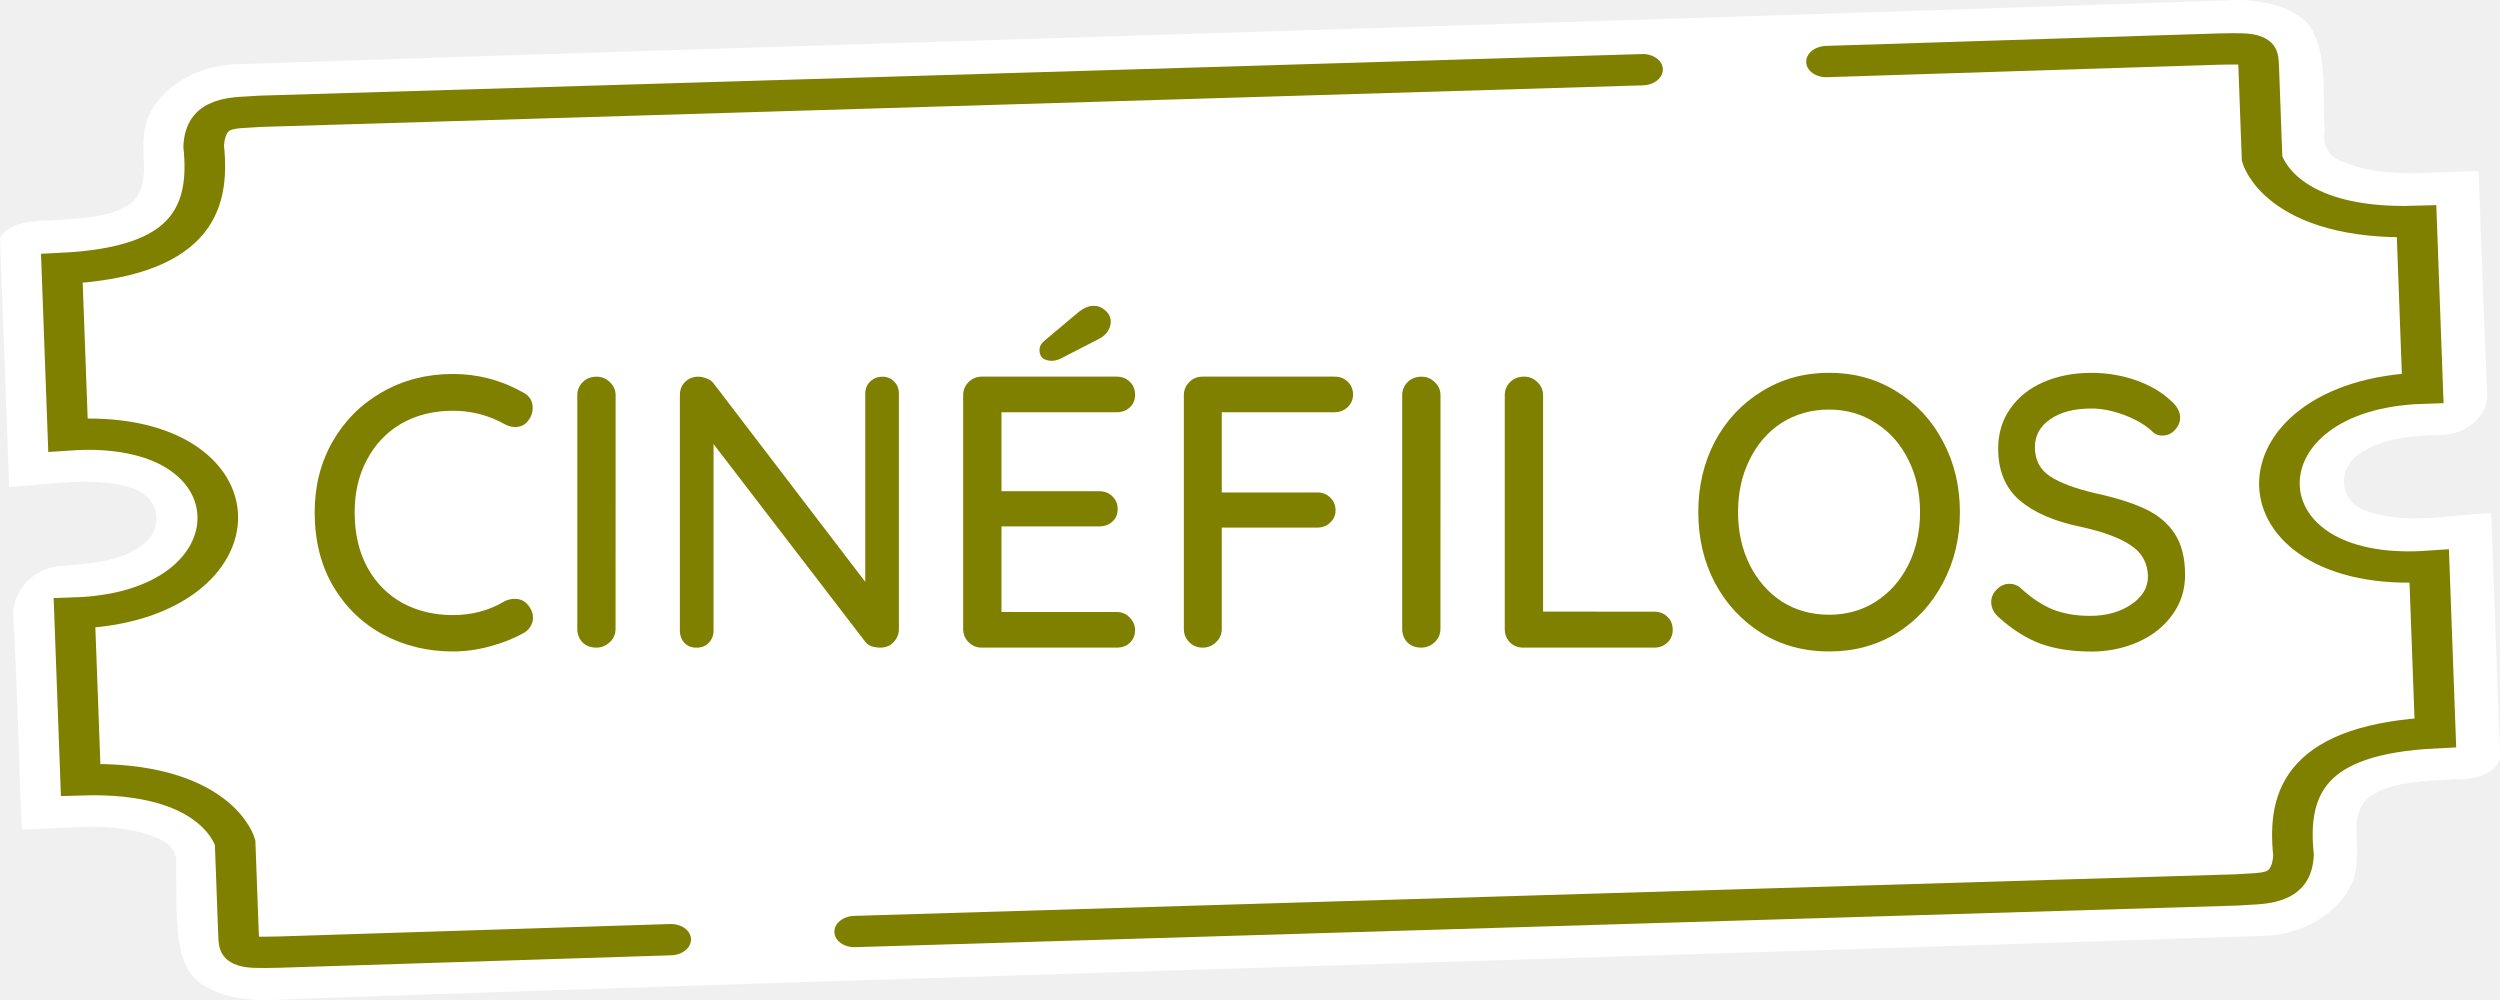
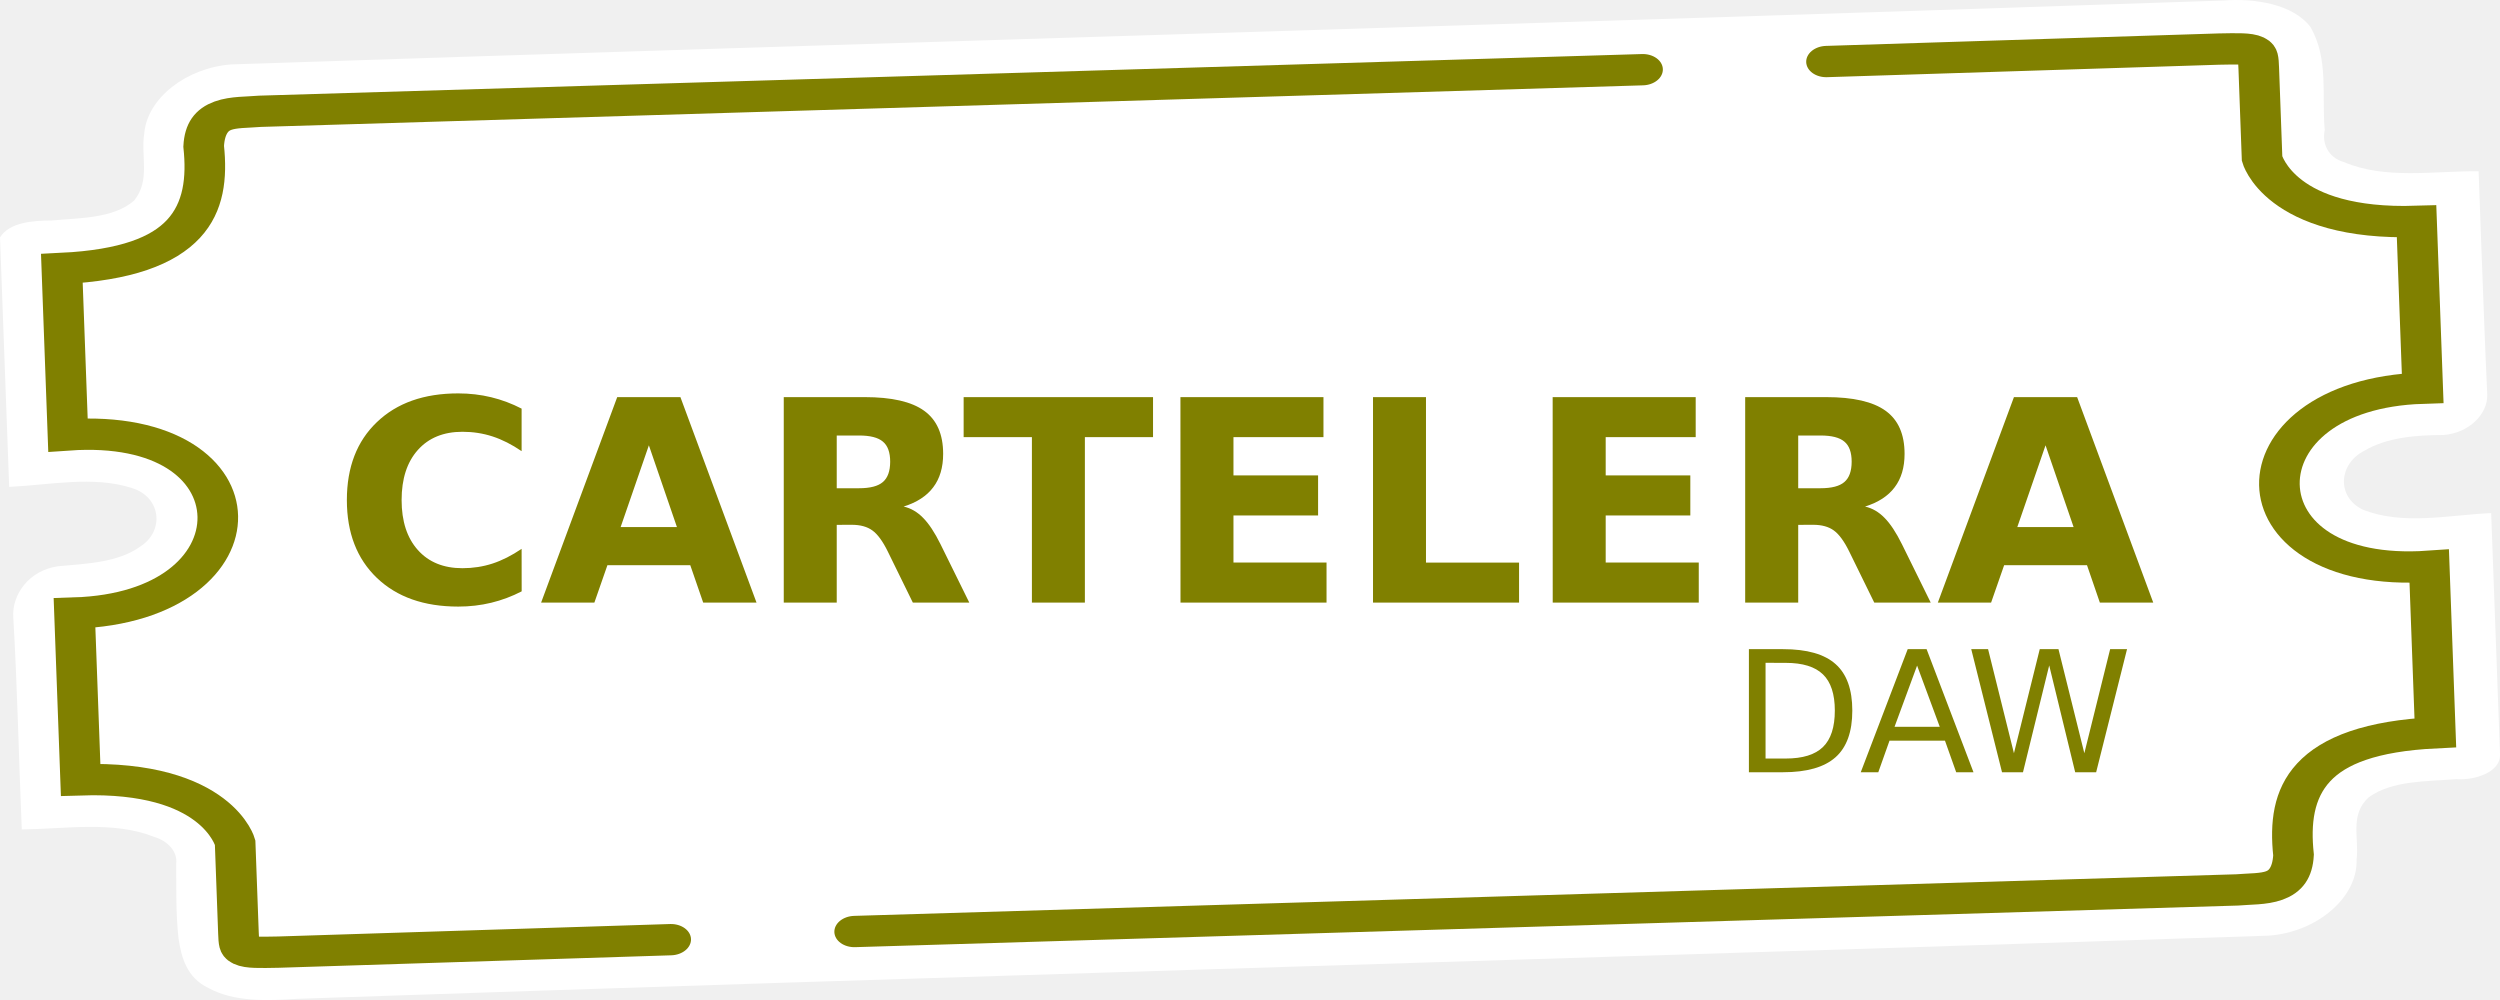
<svg xmlns="http://www.w3.org/2000/svg" width="42.333mm" height="16.933mm" viewBox="0 0 42.333 16.933" version="1.1" id="svg5" xml:space="preserve">
  <defs id="defs2" />
  <g id="layer1" transform="translate(-18.2265,-20.96755)">
    <g id="g1369" transform="matrix(0.2810328,-0.00959845,0.00873944,0.2558819,12.00989,-1.541859)">
      <g id="g1361" transform="matrix(1.011632,0.00265115,0.00219786,0.9410382,-0.4201619,5.178243)">
        <path id="path1359" style="fill:#ffffff;stroke:none;stroke-width:2.862;stroke-linecap:round;stroke-dasharray:none" d="m 151.604,93.691 c -39.539,0.12 -79.078,-0.027 -118.617,0.044 -2.699,0.137 -5.08,2.191 -5.334,4.648 -0.269,1.557 0.279,3.318 -0.751,4.701 -1.27,1.222 -3.283,1.093 -4.948,1.215 -1.125,-0.037 -2.524,0.033 -3.109,1.074 0,5.849 0,11.697 0,17.546 2.421,-0.05 5.041,-0.607 7.305,0.355 1.733,0.715 1.825,3.093 0.383,4.11 -1.353,1.092 -3.248,1.098 -4.945,1.216 -1.776,0.225 -2.808,1.919 -2.785,3.44 0.093,4.985 0.019,9.979 0.043,14.968 2.62,0.064 5.466,-0.411 7.859,0.818 0.831,0.33 1.367,1.105 1.252,1.939 -0.043,1.747 -0.136,3.506 -0.024,5.255 0.123,1.3 0.393,2.771 1.683,3.55 1.487,1.036 3.443,1.026 5.223,0.951 39.141,-0.116 78.282,0.028 117.423,-0.039 2.898,-0.124 5.408,-2.504 5.407,-5.149 0.211,-1.45 -0.336,-3.176 0.871,-4.357 1.441,-1.132 3.462,-0.961 5.216,-1.07 1.132,0.142 2.626,-0.39 2.676,-1.576 0,-5.678 0,-11.357 0,-17.035 -2.537,0.042 -5.302,0.684 -7.638,-0.534 -1.538,-0.961 -1.33,-3.274 0.233,-4.13 1.37,-0.891 3.126,-0.983 4.746,-0.927 1.523,-0.085 2.673,-1.376 2.685,-2.726 -0.031,-3.321 -0.02,-6.648 -0.028,-9.973 4.9e-4,-1.917 10e-4,-3.834 0.002,-5.751 -2.664,-0.124 -5.577,0.383 -7.982,-0.94 -0.979,-0.364 -1.278,-1.426 -1.081,-2.292 -0.113,-2.42 0.407,-4.971 -0.623,-7.275 -0.984,-1.639 -3.23,-2.158 -5.14,-2.055 z" />
      </g>
      <g id="g1367" transform="matrix(-1.011632,-0.00265115,0.00200023,0.856419,186.8509,19.16976)" style="stroke:#808000;stroke-width:2.417;stroke-dasharray:none">
        <path style="fill:none;stroke:#808000;stroke-width:2.417;stroke-linecap:round;stroke-dasharray:none" d="M 57.207,90.922 H 33.837 c -2.302,0.036 -2.329,0.037 -2.329,1.589 v 6.971 c 0,0 -0.915,5.227 -9.053,5.227 v 12.887 c 11.46,0 11.832,14.347 0,13.763 v 12.865 c 7.662,0.171 8.967,4.157 8.703,9.084 0.199,2.853 1.888,2.456 3.444,2.561 l 82.317,-0.179" id="path1363" />
        <path style="fill:none;stroke:#808000;stroke-width:2.417;stroke-linecap:round;stroke-dasharray:none" d="m 127.879,155.868 h 23.37 c 2.302,-0.036 2.329,-0.037 2.329,-1.589 v -6.971 c 0,0 0.915,-5.227 9.053,-5.227 v -12.887 c -11.46,0 -11.832,-14.347 0,-13.763 v -12.865 c -7.662,-0.171 -8.967,-4.157 -8.703,-9.084 -0.199,-2.853 -1.888,-2.456 -3.444,-2.561 l -82.317,0.179" id="path1365" />
      </g>
    </g>
-     <g aria-label="CINÉFILOS" id="text1373" style="font-style:italic;font-size:6.554px;-inkscape-font-specification:'sans-serif Italic';fill:#808000;stroke-width:3.097;stroke-linecap:round">
-       <path d="m 27.09,27.615 q 0.157,0.085 0.157,0.262 0,0.118 -0.079,0.216 -0.079,0.105 -0.216,0.105 -0.092,0 -0.177,-0.046 -0.406,-0.229 -0.878,-0.229 -0.492,0 -0.872,0.216 -0.374,0.216 -0.583,0.61 -0.21,0.387 -0.21,0.891 0,0.544 0.216,0.937 0.216,0.393 0.596,0.603 0.38,0.203 0.852,0.203 0.485,0 0.878,-0.236 0.079,-0.039 0.17,-0.039 0.144,0 0.229,0.111 0.079,0.098 0.079,0.21 0,0.079 -0.046,0.151 -0.039,0.066 -0.111,0.105 -0.256,0.144 -0.577,0.229 -0.315,0.085 -0.623,0.085 -0.636,0 -1.173,-0.282 -0.531,-0.282 -0.852,-0.819 -0.315,-0.537 -0.315,-1.258 0,-0.662 0.302,-1.193 0.308,-0.537 0.839,-0.839 0.537,-0.308 1.199,-0.308 0.636,0 1.193,0.315 z" style="font-style:normal;font-family:'Quicksand Medium';-inkscape-font-specification:'Quicksand Medium, '" id="path795" />
-       <path d="m 28.65,31.613 q 0,0.138 -0.098,0.229 -0.098,0.092 -0.229,0.092 -0.144,0 -0.236,-0.092 -0.085,-0.092 -0.085,-0.229 v -3.952 q 0,-0.131 0.092,-0.223 0.092,-0.092 0.236,-0.092 0.131,0 0.223,0.092 0.098,0.092 0.098,0.223 z" style="font-style:normal;font-family:'Quicksand Medium';-inkscape-font-specification:'Quicksand Medium, '" id="path797" />
-       <path d="m 33.166,27.346 q 0.125,0 0.203,0.085 0.079,0.079 0.079,0.203 v 3.979 q 0,0.138 -0.092,0.229 -0.085,0.092 -0.223,0.092 -0.072,0 -0.144,-0.02 -0.066,-0.026 -0.105,-0.072 L 30.309,28.487 v 3.159 q 0,0.125 -0.085,0.21 -0.079,0.079 -0.203,0.079 -0.125,0 -0.203,-0.079 -0.079,-0.085 -0.079,-0.21 v -3.985 q 0,-0.138 0.085,-0.223 0.092,-0.092 0.223,-0.092 0.079,0 0.151,0.033 0.072,0.026 0.111,0.079 l 2.569,3.362 v -3.185 q 0,-0.125 0.079,-0.203 0.085,-0.085 0.21,-0.085 z" style="font-style:normal;font-family:'Quicksand Medium';-inkscape-font-specification:'Quicksand Medium, '" id="path799" />
-       <path d="m 37.132,31.331 q 0.138,0 0.223,0.092 0.092,0.092 0.092,0.216 0,0.131 -0.092,0.216 -0.085,0.079 -0.223,0.079 H 34.851 q -0.131,0 -0.223,-0.092 -0.092,-0.092 -0.092,-0.223 v -3.959 q 0,-0.131 0.092,-0.223 0.092,-0.092 0.223,-0.092 h 2.281 q 0.138,0 0.223,0.085 0.092,0.085 0.092,0.223 0,0.131 -0.092,0.216 -0.085,0.079 -0.223,0.079 h -1.947 v 1.337 h 1.652 q 0.138,0 0.223,0.085 0.092,0.085 0.092,0.216 0,0.138 -0.092,0.216 -0.085,0.079 -0.223,0.079 h -1.652 v 1.449 z m -1.095,-4.254 q -0.098,0 -0.157,-0.046 -0.052,-0.052 -0.052,-0.138 0,-0.085 0.079,-0.151 l 0.577,-0.485 q 0.138,-0.111 0.262,-0.111 0.111,0 0.197,0.079 0.092,0.079 0.092,0.19 0,0.085 -0.052,0.164 -0.052,0.079 -0.144,0.125 l -0.649,0.334 q -0.079,0.039 -0.151,0.039 z" style="font-style:normal;font-family:'Quicksand Medium';-inkscape-font-specification:'Quicksand Medium, '" id="path801" />
-       <path d="m 38.915,27.949 v 1.357 h 1.612 q 0.138,0 0.223,0.085 0.092,0.085 0.092,0.223 0,0.118 -0.092,0.203 -0.085,0.085 -0.223,0.085 h -1.612 v 1.717 q 0,0.131 -0.098,0.223 -0.092,0.092 -0.223,0.092 -0.138,0 -0.229,-0.092 -0.092,-0.092 -0.092,-0.223 v -3.959 q 0,-0.131 0.092,-0.223 0.092,-0.092 0.223,-0.092 h 2.235 q 0.138,0 0.223,0.085 0.092,0.085 0.092,0.223 0,0.118 -0.092,0.21 -0.092,0.085 -0.223,0.085 z" style="font-style:normal;font-family:'Quicksand Medium';-inkscape-font-specification:'Quicksand Medium, '" id="path803" />
-       <path d="m 42.618,31.613 q 0,0.138 -0.098,0.229 -0.098,0.092 -0.229,0.092 -0.144,0 -0.236,-0.092 -0.085,-0.092 -0.085,-0.229 v -3.952 q 0,-0.131 0.092,-0.223 0.092,-0.092 0.236,-0.092 0.131,0 0.223,0.092 0.098,0.092 0.098,0.223 z" style="font-style:normal;font-family:'Quicksand Medium';-inkscape-font-specification:'Quicksand Medium, '" id="path805" />
-       <path d="m 46.236,31.325 q 0.138,0 0.223,0.085 0.092,0.085 0.092,0.223 0,0.131 -0.092,0.216 -0.085,0.085 -0.223,0.085 h -2.215 q -0.138,0 -0.229,-0.092 -0.085,-0.092 -0.085,-0.223 v -3.959 q 0,-0.131 0.092,-0.223 0.092,-0.092 0.236,-0.092 0.131,0 0.223,0.092 0.098,0.092 0.098,0.223 v 3.664 z" style="font-style:normal;font-family:'Quicksand Medium';-inkscape-font-specification:'Quicksand Medium, '" id="path807" />
-       <path d="m 51.414,29.64 q 0,0.662 -0.288,1.199 -0.282,0.537 -0.787,0.852 -0.505,0.308 -1.14,0.308 -0.636,0 -1.14,-0.308 -0.505,-0.315 -0.793,-0.852 -0.282,-0.537 -0.282,-1.199 0,-0.662 0.282,-1.199 0.288,-0.537 0.793,-0.846 0.505,-0.315 1.14,-0.315 0.636,0 1.14,0.315 0.505,0.308 0.787,0.846 0.288,0.537 0.288,1.199 z m -0.675,0 q 0,-0.492 -0.197,-0.885 -0.197,-0.4 -0.551,-0.623 -0.347,-0.229 -0.793,-0.229 -0.446,0 -0.8,0.223 -0.347,0.223 -0.544,0.623 -0.197,0.393 -0.197,0.891 0,0.492 0.197,0.891 0.197,0.393 0.544,0.623 0.354,0.223 0.8,0.223 0.446,0 0.793,-0.223 0.354,-0.229 0.551,-0.623 0.197,-0.4 0.197,-0.891 z" style="font-style:normal;font-family:'Quicksand Medium';-inkscape-font-specification:'Quicksand Medium, '" id="path809" />
-       <path d="m 53.629,32 q -0.478,0 -0.846,-0.131 -0.367,-0.138 -0.701,-0.439 -0.138,-0.118 -0.138,-0.269 0,-0.118 0.092,-0.21 0.092,-0.098 0.216,-0.098 0.111,0 0.19,0.072 0.262,0.243 0.537,0.36 0.282,0.111 0.636,0.111 0.413,0 0.695,-0.19 0.288,-0.19 0.288,-0.478 -0.007,-0.341 -0.288,-0.524 -0.275,-0.19 -0.846,-0.315 -0.675,-0.138 -1.042,-0.452 -0.36,-0.315 -0.36,-0.872 0,-0.387 0.203,-0.675 0.203,-0.295 0.564,-0.452 0.36,-0.157 0.813,-0.157 0.406,0 0.767,0.131 0.36,0.131 0.583,0.347 0.151,0.131 0.151,0.282 0,0.118 -0.092,0.21 -0.085,0.092 -0.21,0.092 -0.092,0 -0.151,-0.052 -0.17,-0.17 -0.472,-0.288 -0.302,-0.118 -0.577,-0.118 -0.439,0 -0.701,0.184 -0.256,0.177 -0.256,0.472 0,0.321 0.256,0.492 0.262,0.17 0.773,0.288 0.511,0.111 0.832,0.262 0.328,0.151 0.505,0.419 0.177,0.269 0.177,0.701 0,0.38 -0.216,0.675 -0.21,0.295 -0.577,0.459 -0.367,0.164 -0.806,0.164 z" style="font-style:normal;font-family:'Quicksand Medium';-inkscape-font-specification:'Quicksand Medium, '" id="path811" />
-     </g>
+     <path style="font-weight:bold;font-size:4.773px;line-height:0.8;font-family:Sans;-inkscape-font-specification:'Sans Bold';letter-spacing:0px;fill:#808000;stroke-width:2" d="m 27.06,30.981 q -0.247,0.128 -0.515,0.193 -0.268,0.065 -0.559,0.065 -0.869,0 -1.377,-0.485 Q 24.1,30.267 24.1,29.435 q 0,-0.834 0.508,-1.319 0.508,-0.487 1.377,-0.487 0.291,0 0.559,0.065 0.268,0.065 0.515,0.193 v 0.72 q -0.249,-0.17 -0.492,-0.249 -0.242,-0.079 -0.51,-0.079 -0.48,0 -0.755,0.308 -0.275,0.308 -0.275,0.848 0,0.538 0.275,0.846 0.275,0.308 0.755,0.308 0.268,0 0.51,-0.079 0.242,-0.079 0.492,-0.249 z m 2.855,-0.443 h -1.403 l -0.221,0.634 h -0.902 l 1.289,-3.48 h 1.07 l 1.289,3.48 H 30.134 Z M 28.736,29.892 h 0.953 l -0.475,-1.384 z m 4.037,-0.657 q 0.282,0 0.403,-0.105 0.124,-0.105 0.124,-0.345 0,-0.238 -0.124,-0.34 -0.121,-0.103 -0.403,-0.103 h -0.378 v 0.893 z m -0.378,0.62 v 1.317 h -0.897 v -3.48 h 1.37 q 0.688,0 1.007,0.231 0.322,0.231 0.322,0.73 0,0.345 -0.168,0.566 -0.165,0.221 -0.501,0.326 0.184,0.042 0.329,0.191 0.147,0.147 0.296,0.448 l 0.487,0.988 h -0.956 l -0.424,-0.865 q -0.128,-0.261 -0.261,-0.357 -0.131,-0.096 -0.35,-0.096 z m 2.149,-2.163 h 3.207 v 0.678 h -1.154 v 2.802 h -0.897 v -2.802 h -1.156 z m 3.671,0 h 2.422 v 0.678 h -1.524 v 0.648 h 1.433 v 0.678 h -1.433 v 0.797 h 1.576 v 0.678 h -2.473 z m 3.261,0 h 0.897 v 2.802 h 1.576 v 0.678 h -2.473 z m 3.042,0 h 2.422 v 0.678 h -1.524 v 0.648 h 1.433 v 0.678 h -1.433 v 0.797 h 1.576 v 0.678 h -2.473 z m 4.536,1.543 q 0.282,0 0.403,-0.105 0.124,-0.105 0.124,-0.345 0,-0.238 -0.124,-0.34 -0.121,-0.103 -0.403,-0.103 h -0.378 v 0.893 z m -0.378,0.62 v 1.317 H 47.778 v -3.48 h 1.37 q 0.688,0 1.007,0.231 0.322,0.231 0.322,0.73 0,0.345 -0.168,0.566 -0.165,0.221 -0.501,0.326 0.184,0.042 0.329,0.191 0.147,0.147 0.296,0.448 l 0.487,0.988 h -0.956 l -0.424,-0.865 q -0.128,-0.261 -0.261,-0.357 -0.131,-0.096 -0.35,-0.096 z m 4.89,0.683 h -1.403 l -0.221,0.634 h -0.902 l 1.289,-3.48 h 1.07 l 1.289,3.48 H 53.784 Z M 52.386,29.892 h 0.953 l -0.475,-1.384 z" id="text1" aria-label="CARTELERA" />
+     <path d="m 48.123,32.191 v 1.621 h 0.341 q 0.431,0 0.631,-0.195 0.201,-0.195 0.201,-0.617 0,-0.419 -0.201,-0.613 -0.2,-0.195 -0.631,-0.195 z M 47.841,31.96 h 0.579 q 0.606,0 0.889,0.253 0.283,0.251 0.283,0.787 0,0.539 -0.285,0.791 -0.285,0.253 -0.888,0.253 H 47.841 Z m 2.848,0.278 -0.382,1.037 h 0.766 z m -0.159,-0.278 h 0.32 l 0.794,2.084 h -0.293 l -0.19,-0.535 h -0.939 l -0.19,0.535 h -0.297 z m 1.076,0 h 0.285 l 0.438,1.762 0.437,-1.762 h 0.317 l 0.438,1.762 0.437,-1.762 h 0.286 l -0.523,2.084 h -0.355 l -0.44,-1.809 -0.444,1.809 h -0.355 z" id="text2" style="font-size:2.859px;line-height:0.8;font-family:Sans;-inkscape-font-specification:Sans;letter-spacing:0px;fill:#808000;stroke-width:2" aria-label="DAW" />
  </g>
</svg>
